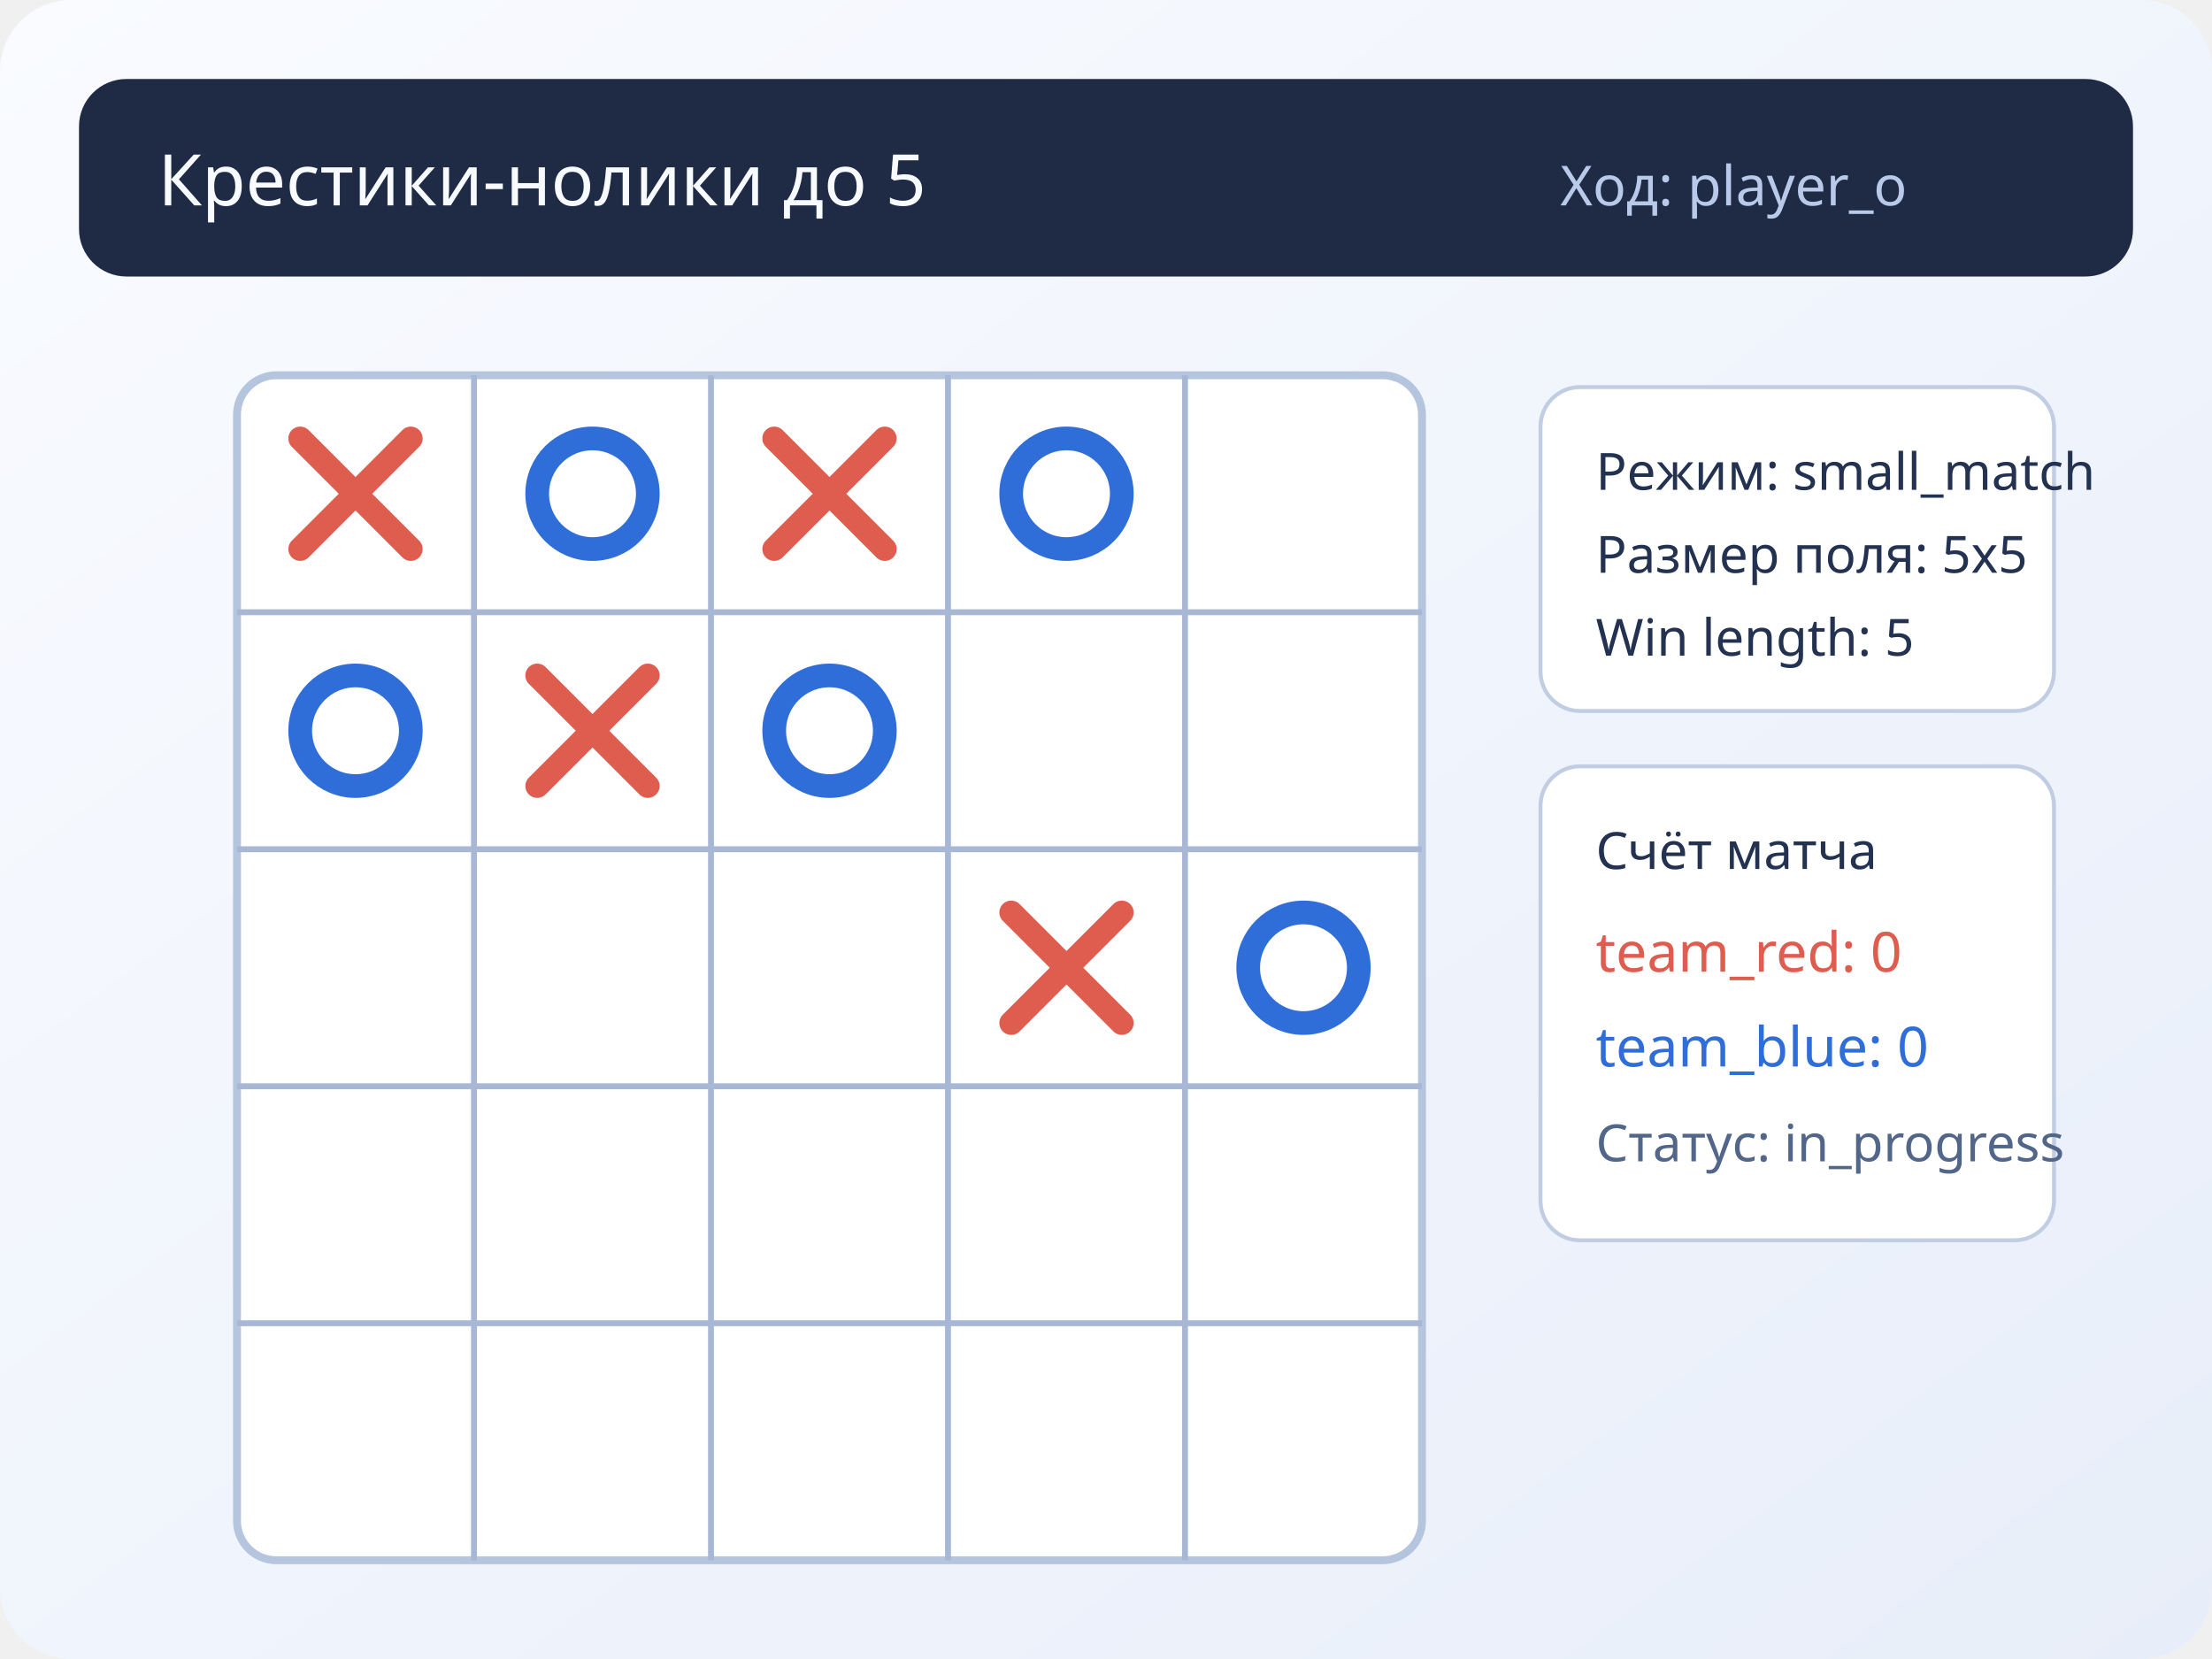
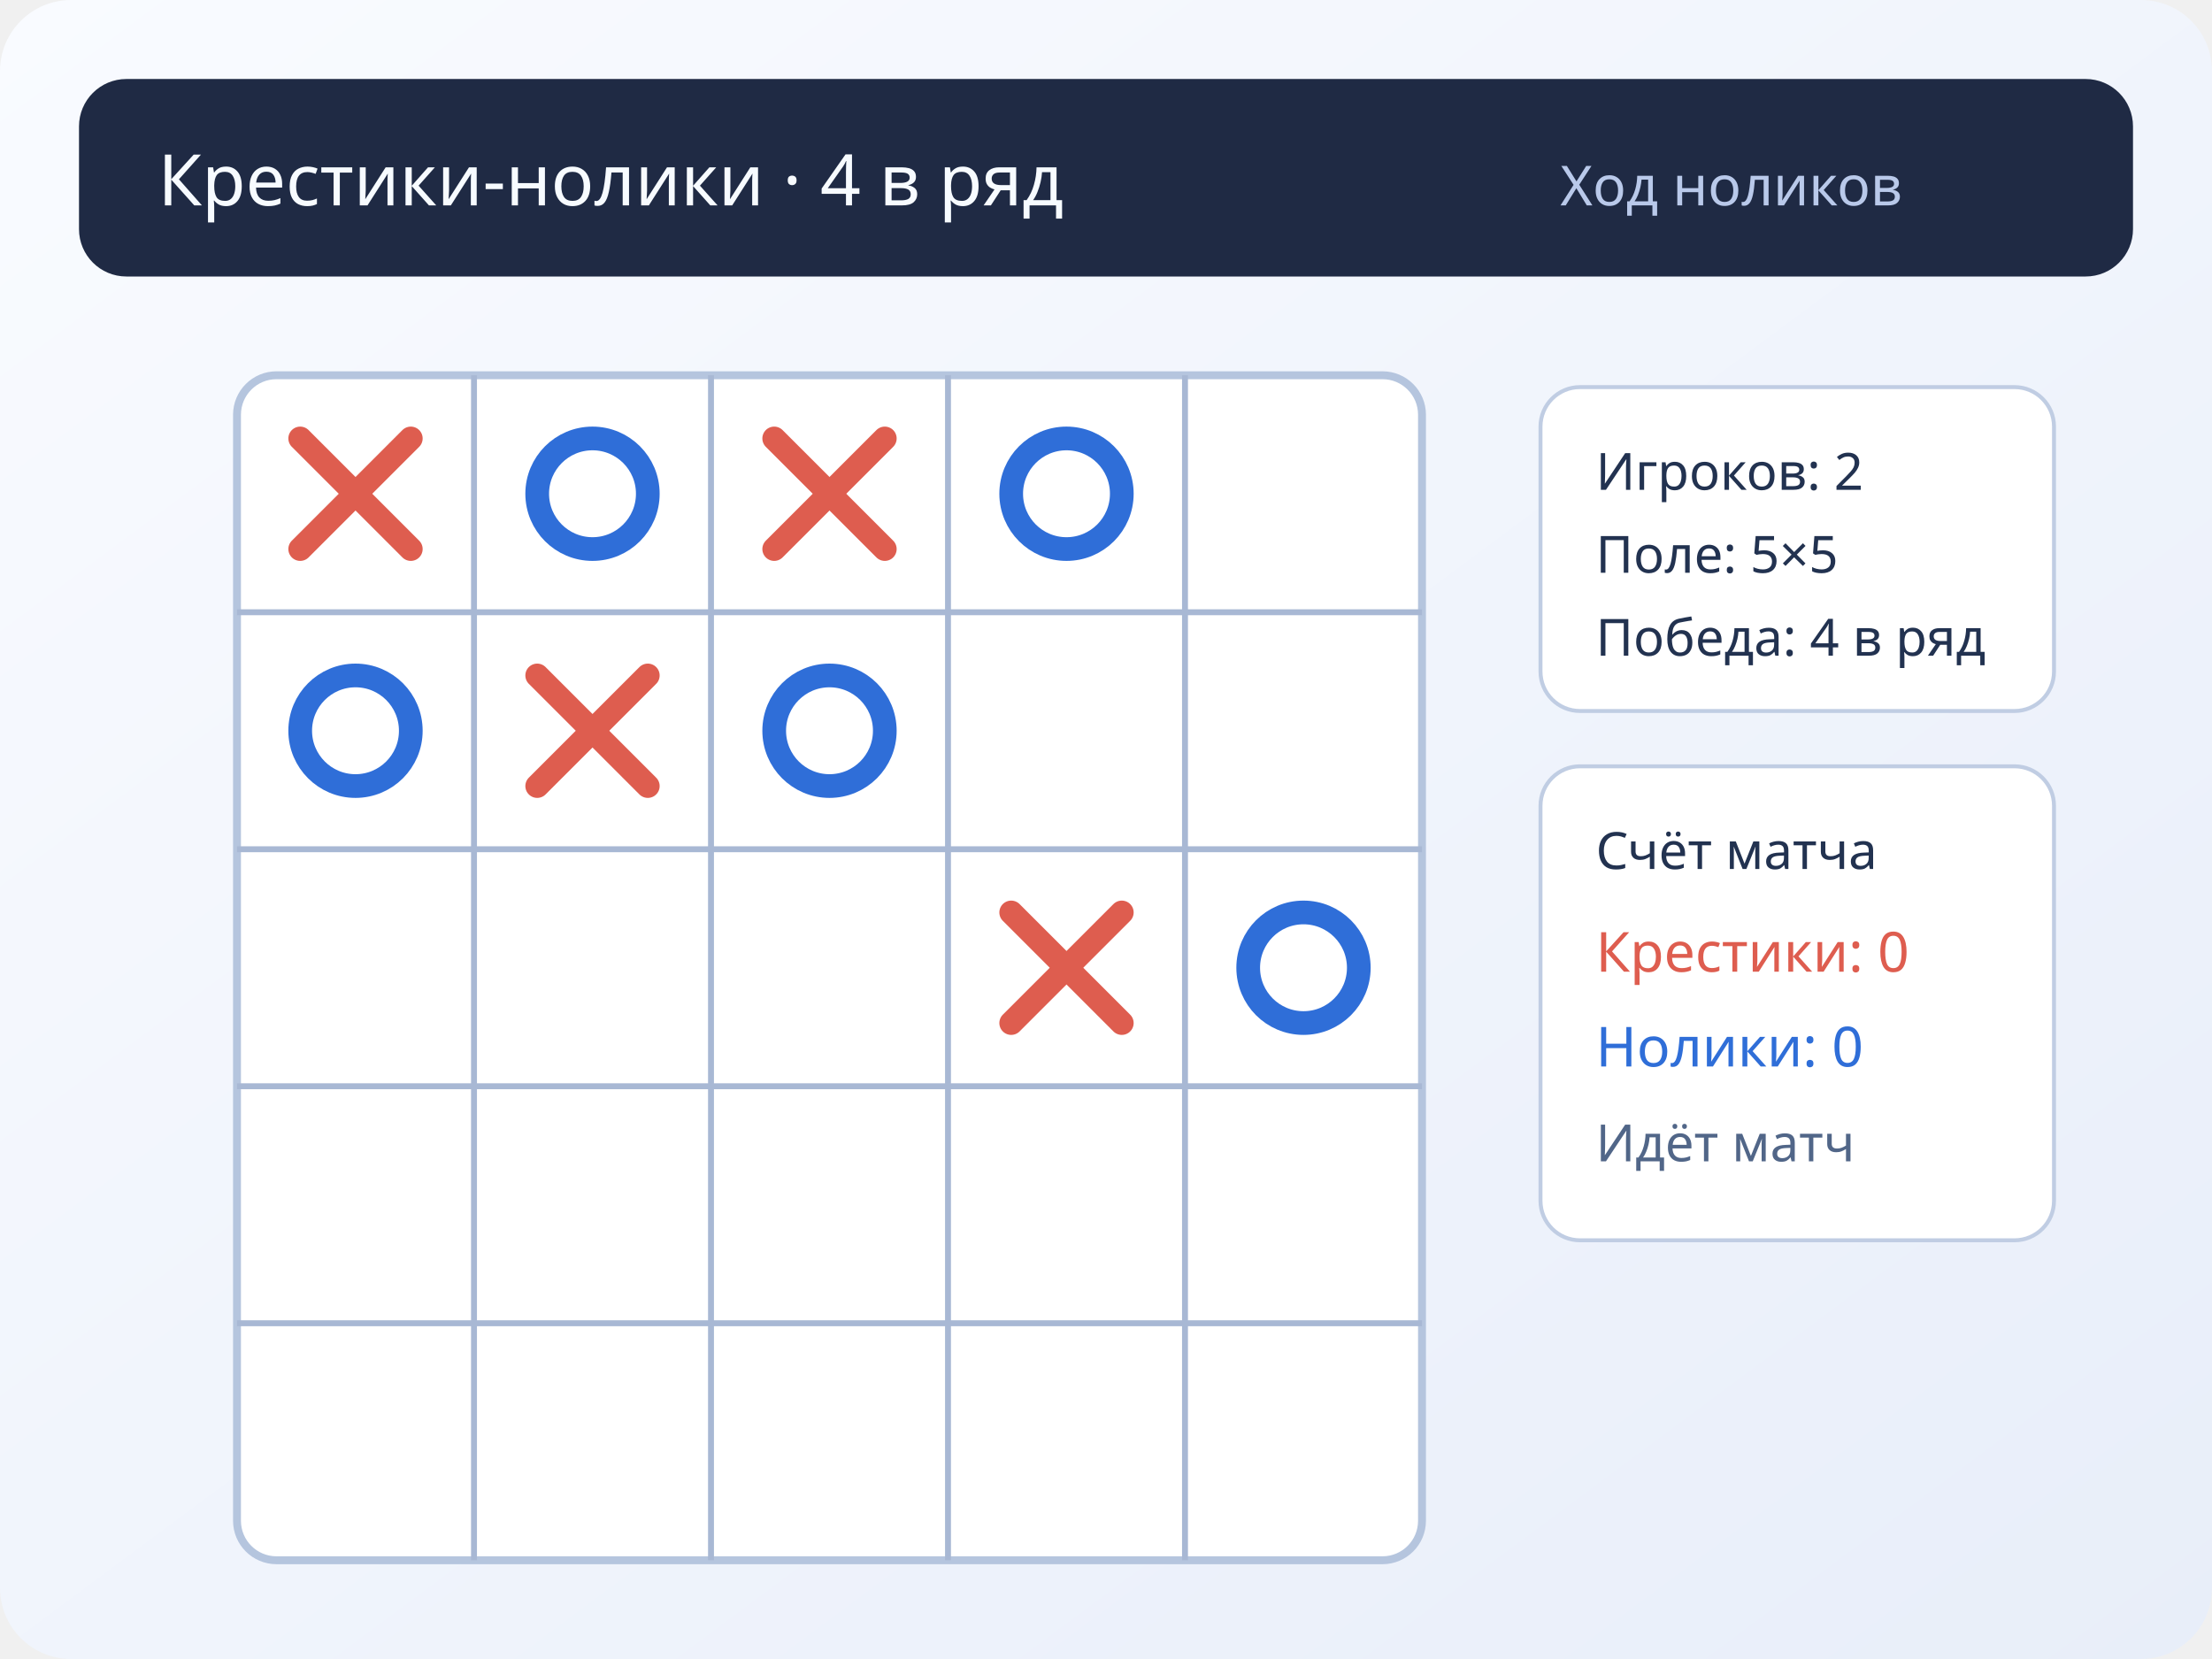
- <svg xmlns="http://www.w3.org/2000/svg" viewBox="0 0 560 420" role="img" aria-label="Пример поля крестики-нолики до 5">
+ <svg xmlns="http://www.w3.org/2000/svg" viewBox="0 0 560 420" role="img" aria-label="Крестики-нолики: четыре в ряд на поле 5 на 5">
  <defs>
    <linearGradient id="bg" x1="0" y1="0" x2="1" y2="1">
      <stop offset="0%" stop-color="#f9fbff" />
      <stop offset="100%" stop-color="#e8eef9" />
    </linearGradient>
  </defs>
  <rect x="0" y="0" width="560" height="420" rx="18" fill="url(#bg)" />
  <rect x="20" y="20" width="520" height="50" rx="12" fill="#1f2a44" />
-   <text x="40" y="52" fill="#f7fbff" font-size="18" font-family="Verdana, sans-serif">Крестики-нолики до 5</text>
-   <text x="395" y="52" fill="#b9c9ea" font-size="14" font-family="Verdana, sans-serif">Ход: player_o</text>
+   <text x="40" y="52" fill="#f7fbff" font-size="18" font-family="Verdana, sans-serif">Крестики-нолики · 4 в ряд</text>
+   <text x="395" y="52" fill="#b9c9ea" font-size="14" font-family="Verdana, sans-serif">Ход ноликов</text>
  <g transform="translate(60,95)">
    <rect x="0" y="0" width="300" height="300" rx="10" fill="#ffffff" stroke="#b5c5de" stroke-width="2" />
    <g stroke="#a8b8d4" stroke-width="1.5">
      <line x1="60" y1="0" x2="60" y2="300" />
      <line x1="120" y1="0" x2="120" y2="300" />
      <line x1="180" y1="0" x2="180" y2="300" />
      <line x1="240" y1="0" x2="240" y2="300" />
      <line x1="0" y1="60" x2="300" y2="60" />
      <line x1="0" y1="120" x2="300" y2="120" />
      <line x1="0" y1="180" x2="300" y2="180" />
      <line x1="0" y1="240" x2="300" y2="240" />
    </g>
    <g stroke="#de5d4f" stroke-width="6" stroke-linecap="round">
      <line x1="16" y1="16" x2="44" y2="44" />
      <line x1="44" y1="16" x2="16" y2="44" />
      <line x1="136" y1="16" x2="164" y2="44" />
      <line x1="164" y1="16" x2="136" y2="44" />
      <line x1="76" y1="76" x2="104" y2="104" />
      <line x1="104" y1="76" x2="76" y2="104" />
      <line x1="196" y1="136" x2="224" y2="164" />
      <line x1="224" y1="136" x2="196" y2="164" />
    </g>
    <g fill="none" stroke="#2f6ed8" stroke-width="6">
      <circle cx="210" cy="30" r="14" />
      <circle cx="90" cy="30" r="14" />
      <circle cx="30" cy="90" r="14" />
      <circle cx="150" cy="90" r="14" />
      <circle cx="270" cy="150" r="14" />
    </g>
  </g>
  <g transform="translate(390,98)">
    <rect x="0" y="0" width="130" height="82" rx="10" fill="#ffffff" stroke="#c0cde3" />
-     <text x="14" y="26" fill="#223250" font-size="13" font-family="Verdana, sans-serif">Режим: small_match</text>
-     <text x="14" y="47" fill="#223250" font-size="13" font-family="Verdana, sans-serif">Размер поля: 5x5</text>
-     <text x="14" y="68" fill="#223250" font-size="13" font-family="Verdana, sans-serif">Win length: 5</text>
+     <text x="14" y="26" fill="#223250" font-size="13" font-family="Verdana, sans-serif">Игроков: 2</text>
+     <text x="14" y="47" fill="#223250" font-size="13" font-family="Verdana, sans-serif">Поле: 5×5</text>
+     <text x="14" y="68" fill="#223250" font-size="13" font-family="Verdana, sans-serif">Победа: 4 в ряд</text>
    <rect x="0" y="96" width="130" height="120" rx="10" fill="#ffffff" stroke="#c0cde3" />
    <text x="14" y="122" fill="#223250" font-size="13" font-family="Verdana, sans-serif">Счёт матча</text>
-     <text x="14" y="148" fill="#de5d4f" font-size="14" font-family="Verdana, sans-serif">team_red: 0</text>
-     <text x="14" y="172" fill="#2f6ed8" font-size="14" font-family="Verdana, sans-serif">team_blue: 0</text>
-     <text x="14" y="196" fill="#516688" font-size="13" font-family="Verdana, sans-serif">Статус: in_progress</text>
+     <text x="14" y="148" fill="#de5d4f" font-size="14" font-family="Verdana, sans-serif">Крестики: 0</text>
+     <text x="14" y="172" fill="#2f6ed8" font-size="14" font-family="Verdana, sans-serif">Нолики: 0</text>
+     <text x="14" y="196" fill="#516688" font-size="13" font-family="Verdana, sans-serif">Идёт матч</text>
  </g>
</svg>
